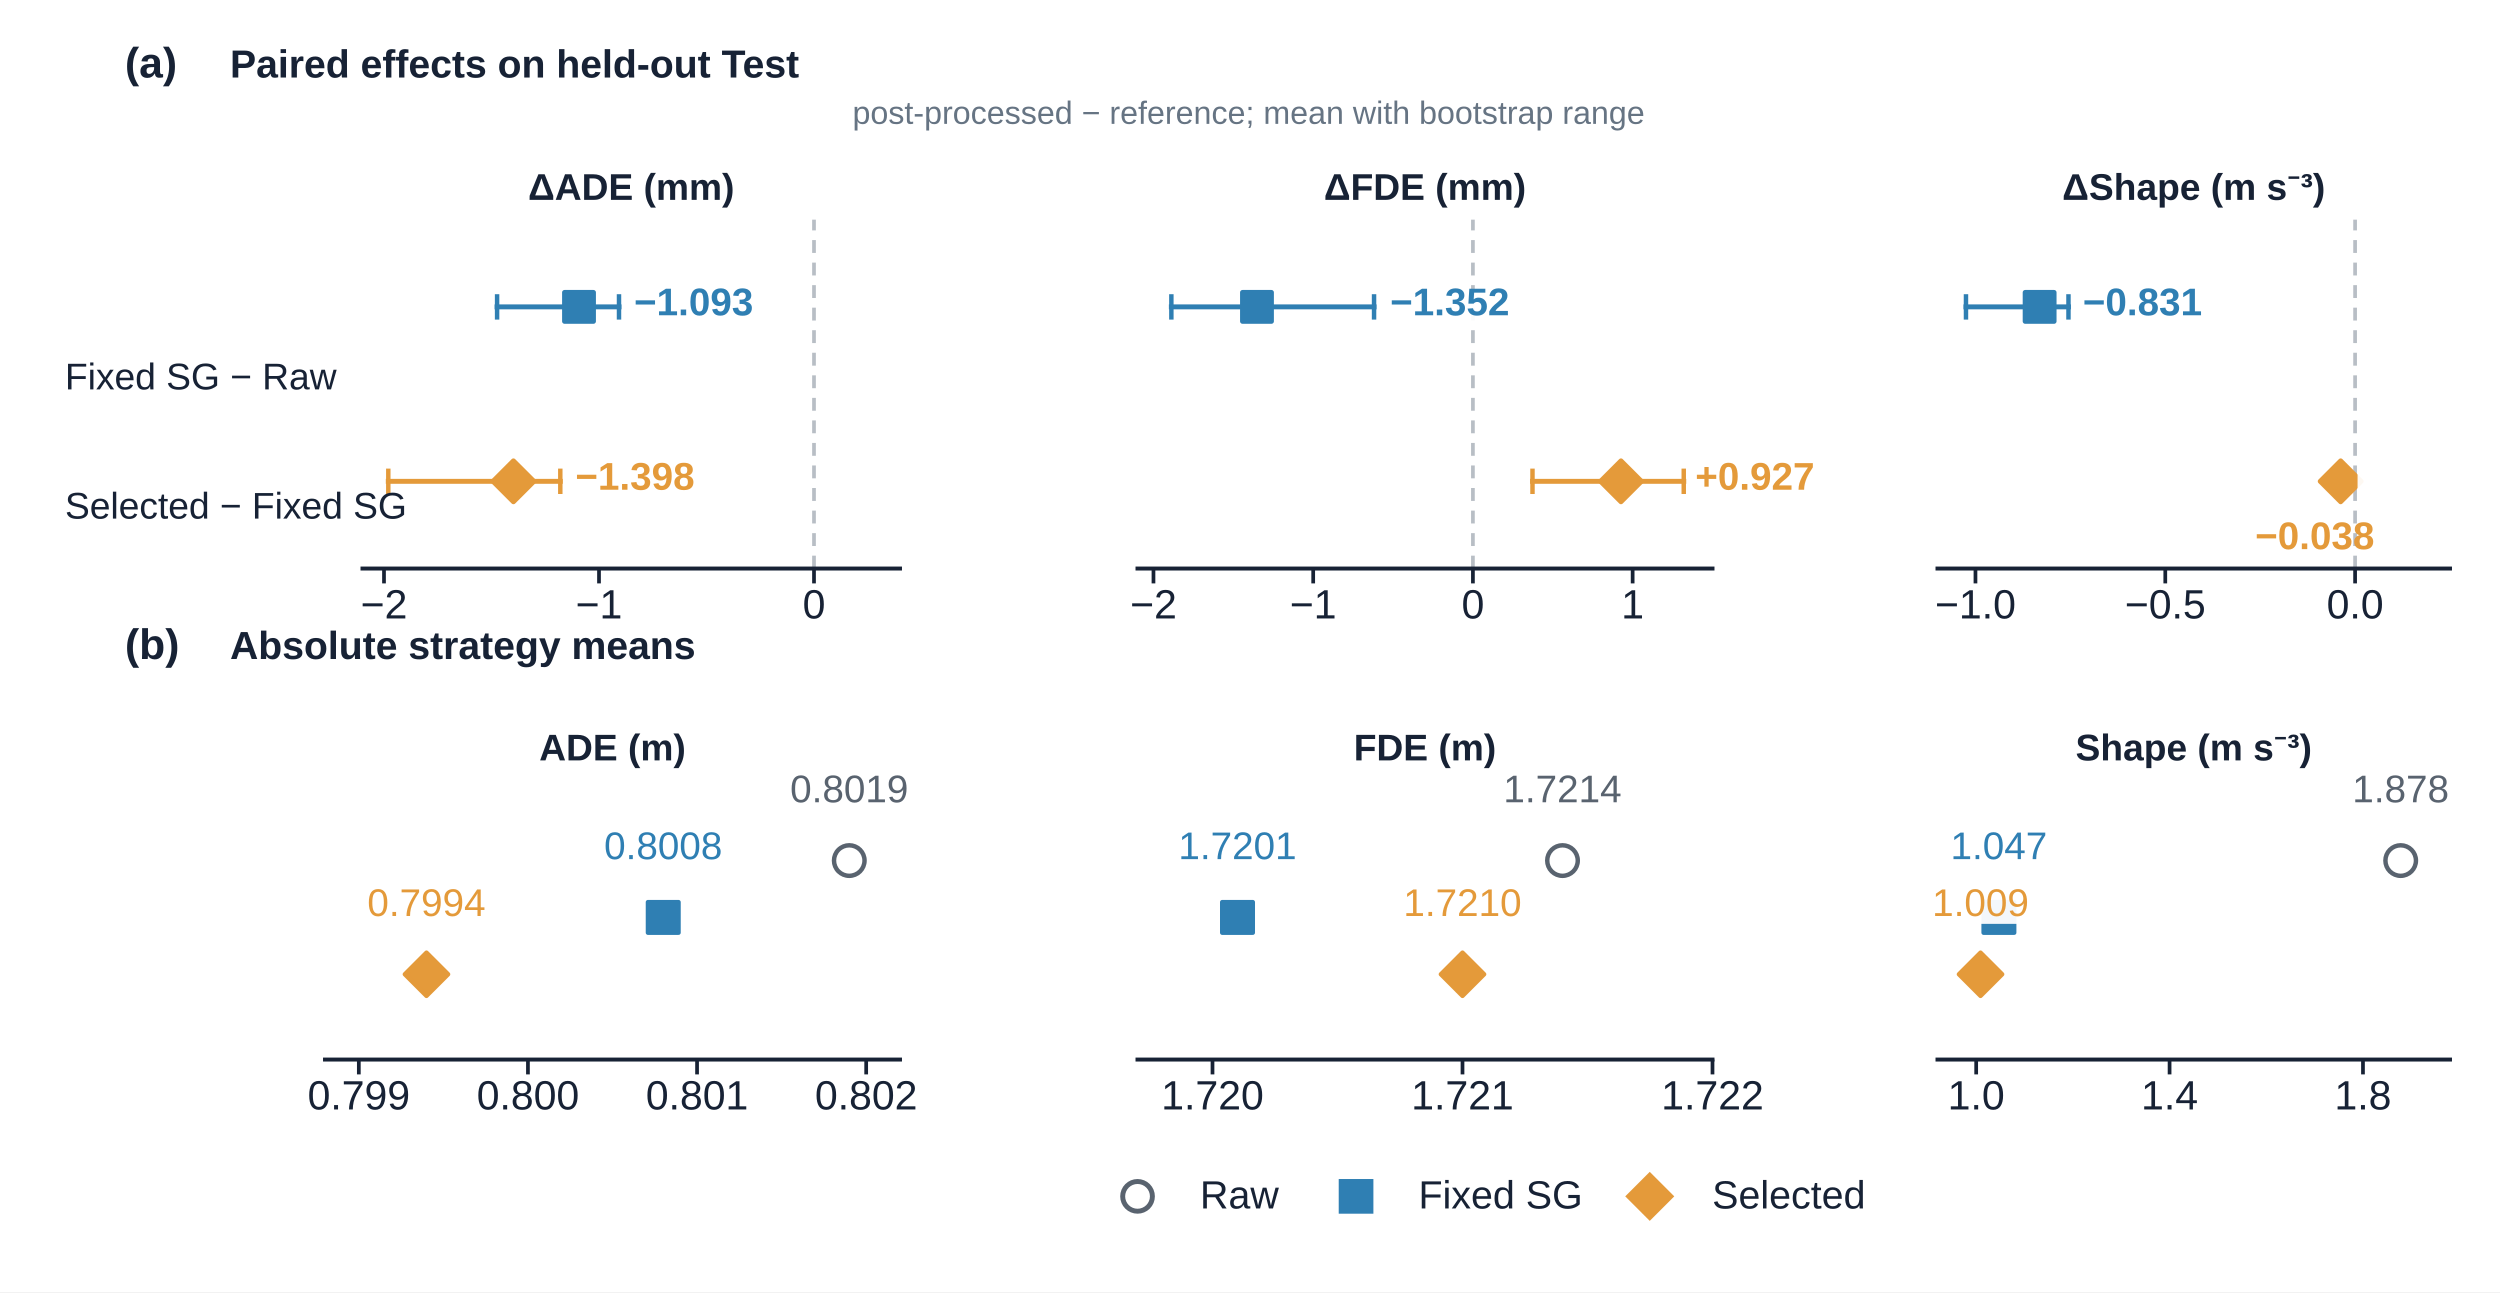
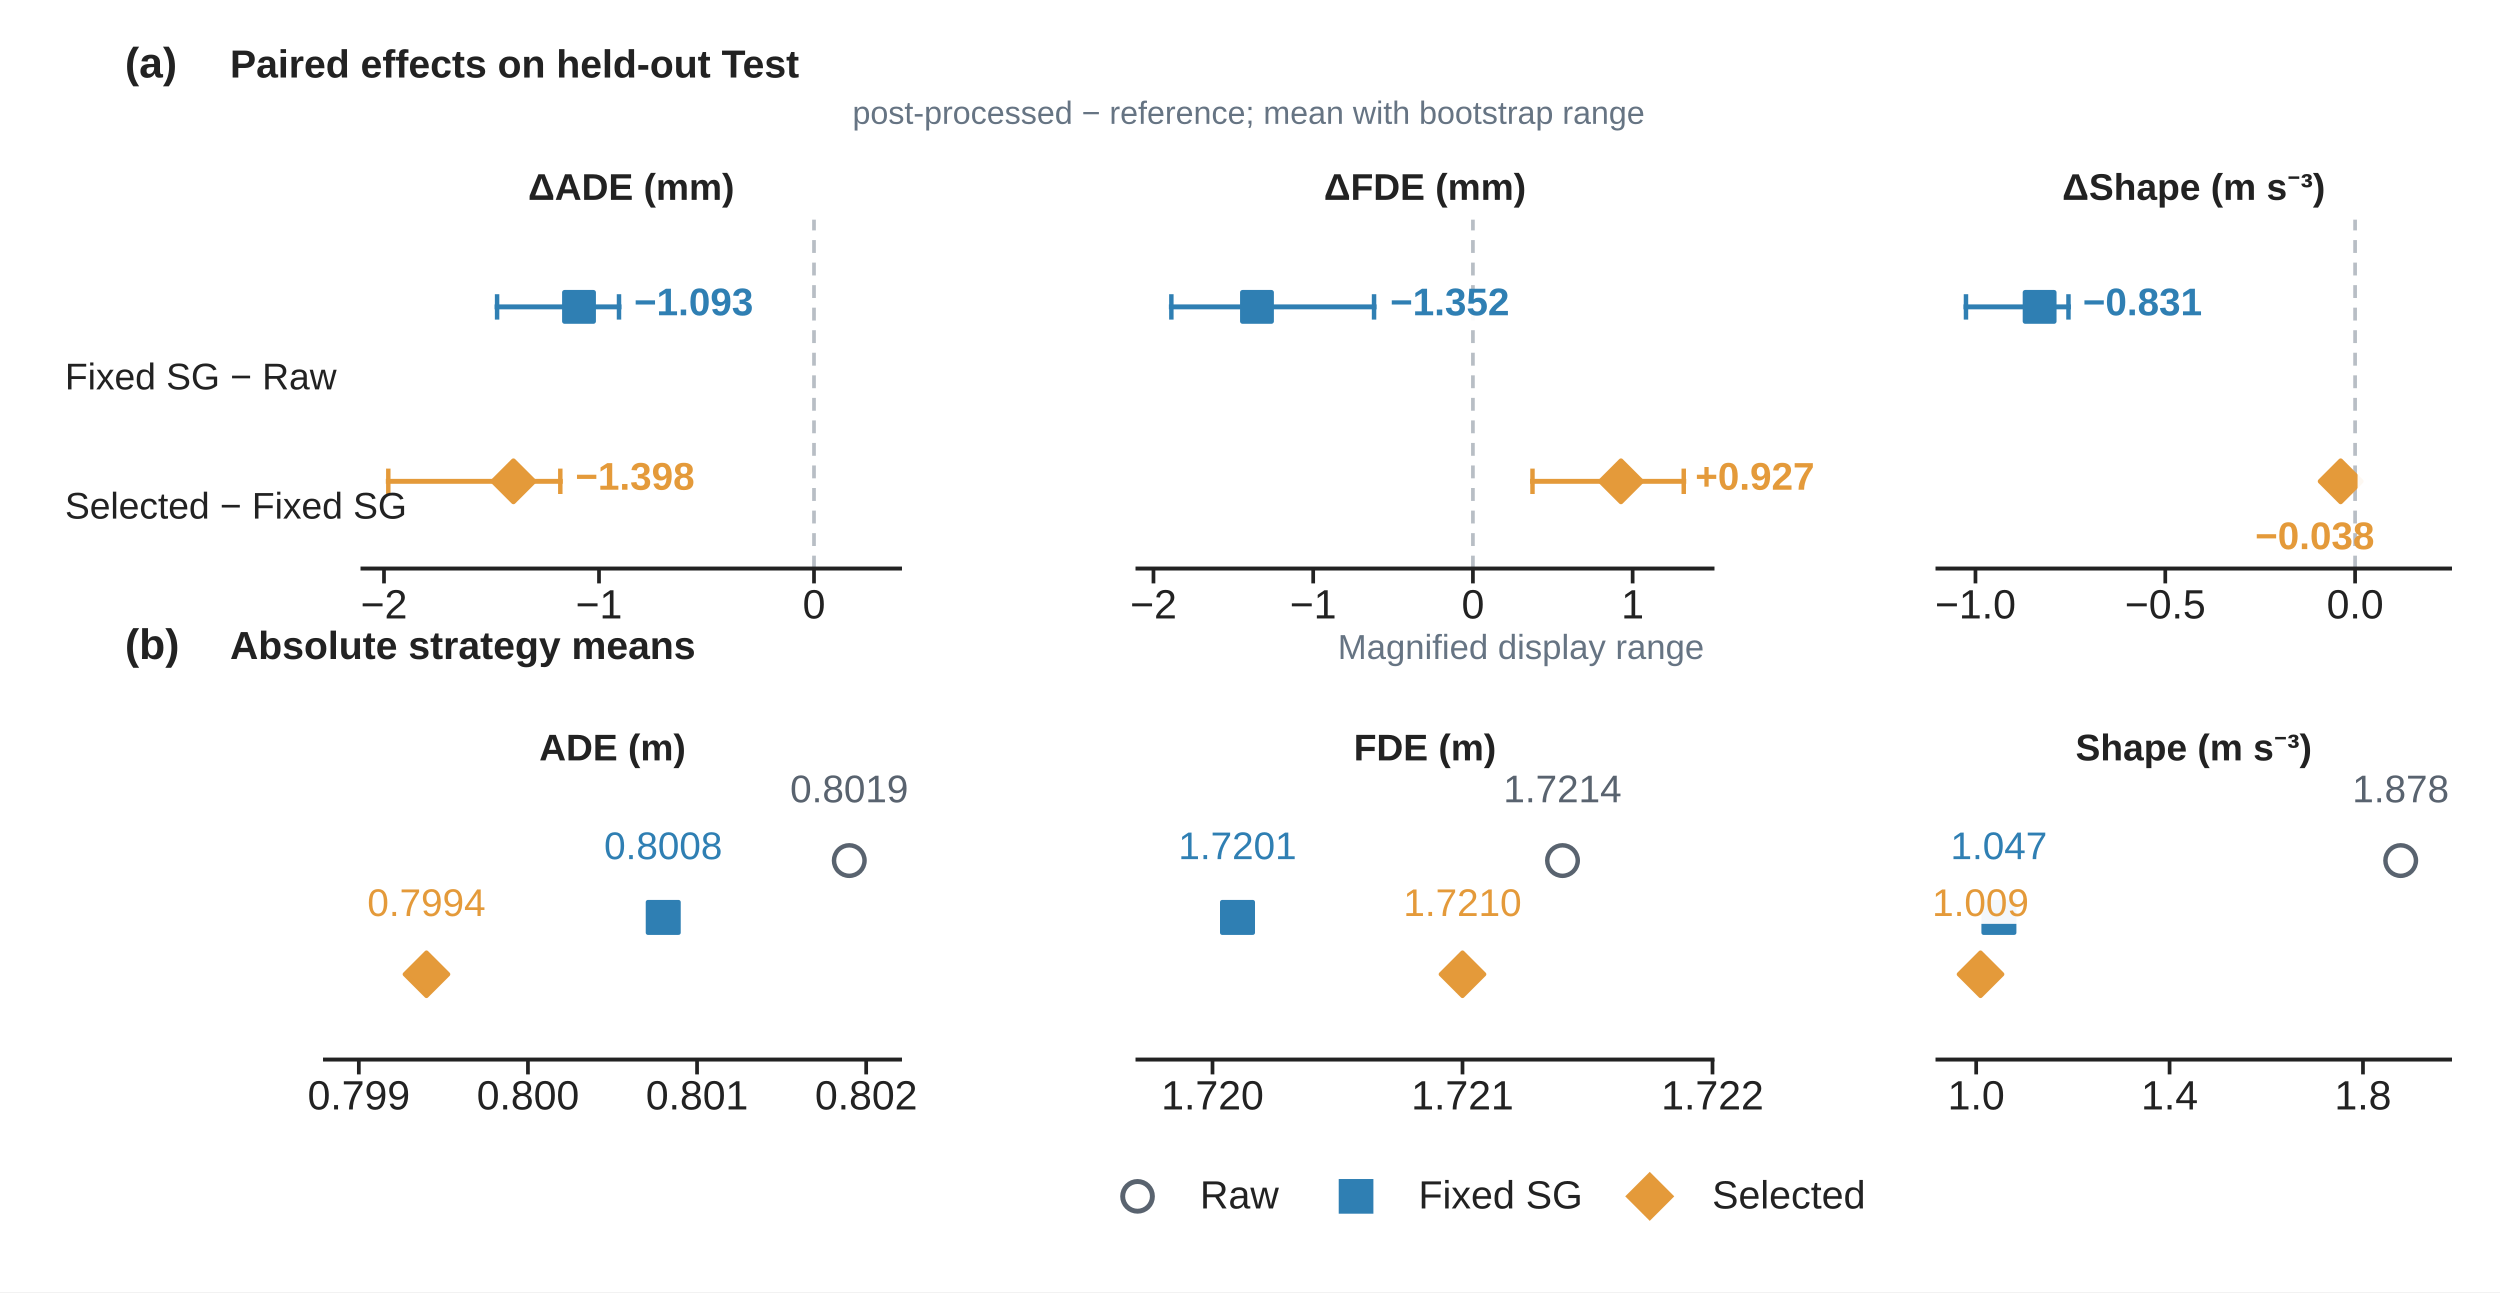
<svg xmlns="http://www.w3.org/2000/svg" xmlns:xlink="http://www.w3.org/1999/xlink" data-editable="true" width="178mm" height="92mm" viewBox="0 0 504.567 260.787" version="1.1">
  <defs>
    <style type="text/css">*{stroke-linejoin: round; stroke-linecap: butt}</style>
  </defs>
  <g id="figure_1">
    <g id="patch_1">
      <path d="M 0 260.787  L 504.567 260.787  L 504.567 0  L 0 0  z " style="fill: #ffffff" />
    </g>
    <g id="axes_1">
      <g id="patch_2">
        <path d="M 73.162 114.746  L 181.644 114.746  L 181.644 44.334  L 73.162 44.334  z " style="fill: #ffffff" />
      </g>
      <g id="line2d_1">
        <path d="M 164.287 114.746  L 164.287 44.334  " clip-path="url(#pc5987f24d7)" style="fill: none; stroke-dasharray: 2.6,1.95; stroke-dashoffset: 0; stroke: #b8bec5; stroke-width: 0.75" />
      </g>
      <g id="line2d_2">
        <path d="M 100.326 61.937  L 124.93 61.937  " clip-path="url(#pc5987f24d7)" style="fill: none; stroke: #2f7fb3; stroke-linecap: square" />
      </g>
      <g id="line2d_3">
        <path d="M 78.369 97.143  L 113.084 97.143  " clip-path="url(#pc5987f24d7)" style="fill: none; stroke: #e49a3a; stroke-linecap: square" />
      </g>
      <g id="matplotlib.axis_1">
        <g id="xtick_1">
          <g id="line2d_4">
            <defs>
-               <path id="mefc6fbee74" d="M 0 0  L 0 3  " style="stroke: #172235; stroke-width: 0.75" />
+               <path id="mefc6fbee74" d="M 0 0  L 0 3  " style="stroke: #222222; stroke-width: 0.75" />
            </defs>
            <g>
-               <use xlink:href="#mefc6fbee74" x="77.501" y="114.746" style="fill: #172235; stroke: #172235; stroke-width: 0.75" />
+               <use xlink:href="#mefc6fbee74" x="77.501" y="114.746" style="fill: #222222; stroke: #222222; stroke-width: 0.75" />
            </g>
          </g>
          <g id="text_1">
-             <text style="font-size: 8.268px; font-family: 'Arial'; text-anchor: middle; fill: #172235" x="77.501" y="124.819" transform="rotate(-0 77.50148 124.8193)">−2</text>
+             <text style="font-size: 8.268px; font-family: 'Arial'; text-anchor: middle; fill: #222222" x="77.501" y="124.819" transform="rotate(-0 77.50148 124.8193)">−2</text>
          </g>
        </g>
        <g id="xtick_2">
          <g id="line2d_5">
            <g>
-               <use xlink:href="#mefc6fbee74" x="120.894" y="114.746" style="fill: #172235; stroke: #172235; stroke-width: 0.75" />
+               <use xlink:href="#mefc6fbee74" x="120.894" y="114.746" style="fill: #222222; stroke: #222222; stroke-width: 0.75" />
            </g>
          </g>
          <g id="text_2">
-             <text style="font-size: 8.268px; font-family: 'Arial'; text-anchor: middle; fill: #172235" x="120.894" y="124.819" transform="rotate(-0 120.8942 124.8193)">−1</text>
+             <text style="font-size: 8.268px; font-family: 'Arial'; text-anchor: middle; fill: #222222" x="120.894" y="124.819" transform="rotate(-0 120.8942 124.8193)">−1</text>
          </g>
        </g>
        <g id="xtick_3">
          <g id="line2d_6">
            <g>
-               <use xlink:href="#mefc6fbee74" x="164.287" y="114.746" style="fill: #172235; stroke: #172235; stroke-width: 0.75" />
+               <use xlink:href="#mefc6fbee74" x="164.287" y="114.746" style="fill: #222222; stroke: #222222; stroke-width: 0.75" />
            </g>
          </g>
          <g id="text_3">
-             <text style="font-size: 8.268px; font-family: 'Arial'; text-anchor: middle; fill: #172235" x="164.287" y="124.819" transform="rotate(-0 164.287 124.8193)">0</text>
+             <text style="font-size: 8.268px; font-family: 'Arial'; text-anchor: middle; fill: #222222" x="164.287" y="124.819" transform="rotate(-0 164.287 124.8193)">0</text>
          </g>
        </g>
      </g>
      <g id="matplotlib.axis_2" />
      <g id="line2d_7">
        <path d="M 100.326 64.049  L 100.326 59.825  " clip-path="url(#pc5987f24d7)" style="fill: none; stroke: #2f7fb3; stroke-width: 0.9; stroke-linecap: square" />
      </g>
      <g id="line2d_8">
        <path d="M 124.93 64.049  L 124.93 59.825  " clip-path="url(#pc5987f24d7)" style="fill: none; stroke: #2f7fb3; stroke-width: 0.9; stroke-linecap: square" />
      </g>
      <g id="line2d_9">
        <path d="M 78.369 99.256  L 78.369 95.031  " clip-path="url(#pc5987f24d7)" style="fill: none; stroke: #e49a3a; stroke-width: 0.9; stroke-linecap: square" />
      </g>
      <g id="line2d_10">
        <path d="M 113.084 99.256  L 113.084 95.031  " clip-path="url(#pc5987f24d7)" style="fill: none; stroke: #e49a3a; stroke-width: 0.9; stroke-linecap: square" />
      </g>
      <g id="patch_3">
-         <path d="M 73.162 114.746  L 181.644 114.746  " style="fill: none; stroke: #172235; stroke-width: 0.8; stroke-linejoin: miter; stroke-linecap: square" />
+         <path d="M 73.162 114.746  L 181.644 114.746  " style="fill: none; stroke: #222222; stroke-width: 0.8; stroke-linejoin: miter; stroke-linecap: square" />
      </g>
      <g id="PathCollection_1">
        <defs>
          <path id="mf9d033a3ef" d="M -2.915 2.915  L 2.915 2.915  L 2.915 -2.915  L -2.915 -2.915  z " style="stroke: #2f7fb3" />
        </defs>
        <g clip-path="url(#pc5987f24d7)">
          <use xlink:href="#mf9d033a3ef" x="116.859" y="61.937" style="fill: #2f7fb3; stroke: #2f7fb3" />
        </g>
      </g>
      <g id="PathCollection_2">
        <defs>
          <path id="mee3d974eb2" d="M -0 4.123  L 4.123 0  L 0 -4.123  L -4.123 -0  z " style="stroke: #e49a3a" />
        </defs>
        <g clip-path="url(#pc5987f24d7)">
          <use xlink:href="#mee3d974eb2" x="103.624" y="97.143" style="fill: #e49a3a; stroke: #e49a3a" />
        </g>
      </g>
      <g id="text_4">
-         <text style="font-weight: 700; font-size: 7.5px; font-family: 'Arial'; text-anchor: middle; fill: #172235" x="127.403" y="40.334" transform="rotate(-0 127.4031 40.33386)">ΔADE (mm)</text>
+         <text style="font-weight: 700; font-size: 7.5px; font-family: 'Arial'; text-anchor: middle; fill: #222222" x="127.403" y="40.334" transform="rotate(-0 127.4031 40.33386)">ΔADE (mm)</text>
      </g>
      <g id="text_5">
        <g id="patch_4">
          <path d="M 127.967 65.317  L 146.538 65.317  Q 146.865 65.317 146.865 64.99  L 146.865 58.884  Q 146.865 58.557 146.538 58.557  L 127.967 58.557  Q 127.64 58.557 127.64 58.884  L 127.64 64.99  Q 127.64 65.317 127.967 65.317  z " style="fill: #ffffff; opacity: 0.93" />
        </g>
        <text style="font-weight: 700; font-size: 7.800px; font-family: 'Arial'; text-anchor: start; fill: #2f7fb3" x="127.967" y="63.631" transform="rotate(-0 127.9673 63.6308)">−1.093</text>
      </g>
      <g id="text_6">
        <g id="patch_5">
          <path d="M 116.121 100.524  L 134.691 100.524  Q 135.019 100.524 135.019 100.196  L 135.019 94.09  Q 135.019 93.763 134.691 93.763  L 116.121 93.763  Q 115.794 93.763 115.794 94.09  L 115.794 100.196  Q 115.794 100.524 116.121 100.524  z " style="fill: #ffffff; opacity: 0.93" />
        </g>
        <text style="font-weight: 700; font-size: 7.800px; font-family: 'Arial'; text-anchor: start; fill: #e49a3a" x="116.121" y="98.837" transform="rotate(-0 116.121 98.8371)">−1.398</text>
      </g>
    </g>
    <g id="axes_2">
      <g id="patch_6">
        <path d="M 229.578 114.746  L 345.628 114.746  L 345.628 44.334  L 229.578 44.334  z " style="fill: #ffffff" />
      </g>
      <g id="line2d_11">
        <path d="M 297.274 114.746  L 297.274 44.334  " clip-path="url(#pd3b22dee54)" style="fill: none; stroke-dasharray: 2.6,1.95; stroke-dashoffset: 0; stroke: #b8bec5; stroke-width: 0.75" />
      </g>
      <g id="line2d_12">
        <path d="M 236.412 61.937  L 277.32 61.937  " clip-path="url(#pd3b22dee54)" style="fill: none; stroke: #2f7fb3; stroke-linecap: square" />
      </g>
      <g id="line2d_13">
        <path d="M 309.298 97.143  L 339.826 97.143  " clip-path="url(#pd3b22dee54)" style="fill: none; stroke: #e49a3a; stroke-linecap: square" />
      </g>
      <g id="matplotlib.axis_3">
        <g id="xtick_4">
          <g id="line2d_14">
            <g>
-               <use xlink:href="#mefc6fbee74" x="232.802" y="114.746" style="fill: #172235; stroke: #172235; stroke-width: 0.75" />
+               <use xlink:href="#mefc6fbee74" x="232.802" y="114.746" style="fill: #222222; stroke: #222222; stroke-width: 0.75" />
            </g>
          </g>
          <g id="text_7">
-             <text style="font-size: 8.268px; font-family: 'Arial'; text-anchor: middle; fill: #172235" x="232.802" y="124.819" transform="rotate(-0 232.8016 124.8193)">−2</text>
+             <text style="font-size: 8.268px; font-family: 'Arial'; text-anchor: middle; fill: #222222" x="232.802" y="124.819" transform="rotate(-0 232.8016 124.8193)">−2</text>
          </g>
        </g>
        <g id="xtick_5">
          <g id="line2d_15">
            <g>
-               <use xlink:href="#mefc6fbee74" x="265.038" y="114.746" style="fill: #172235; stroke: #172235; stroke-width: 0.75" />
+               <use xlink:href="#mefc6fbee74" x="265.038" y="114.746" style="fill: #222222; stroke: #222222; stroke-width: 0.75" />
            </g>
          </g>
          <g id="text_8">
-             <text style="font-size: 8.268px; font-family: 'Arial'; text-anchor: middle; fill: #172235" x="265.038" y="124.819" transform="rotate(-0 265.0378 124.8193)">−1</text>
+             <text style="font-size: 8.268px; font-family: 'Arial'; text-anchor: middle; fill: #222222" x="265.038" y="124.819" transform="rotate(-0 265.0378 124.8193)">−1</text>
          </g>
        </g>
        <g id="xtick_6">
          <g id="line2d_16">
            <g>
-               <use xlink:href="#mefc6fbee74" x="297.274" y="114.746" style="fill: #172235; stroke: #172235; stroke-width: 0.75" />
+               <use xlink:href="#mefc6fbee74" x="297.274" y="114.746" style="fill: #222222; stroke: #222222; stroke-width: 0.75" />
            </g>
          </g>
          <g id="text_9">
-             <text style="font-size: 8.268px; font-family: 'Arial'; text-anchor: middle; fill: #172235" x="297.274" y="124.819" transform="rotate(-0 297.274 124.8193)">0</text>
+             <text style="font-size: 8.268px; font-family: 'Arial'; text-anchor: middle; fill: #222222" x="297.274" y="124.819" transform="rotate(-0 297.274 124.8193)">0</text>
          </g>
        </g>
        <g id="xtick_7">
          <g id="line2d_17">
            <g>
-               <use xlink:href="#mefc6fbee74" x="329.51" y="114.746" style="fill: #172235; stroke: #172235; stroke-width: 0.75" />
+               <use xlink:href="#mefc6fbee74" x="329.51" y="114.746" style="fill: #222222; stroke: #222222; stroke-width: 0.75" />
            </g>
          </g>
          <g id="text_10">
-             <text style="font-size: 8.268px; font-family: 'Arial'; text-anchor: middle; fill: #172235" x="329.51" y="124.819" transform="rotate(-0 329.5102 124.8193)">1</text>
+             <text style="font-size: 8.268px; font-family: 'Arial'; text-anchor: middle; fill: #222222" x="329.51" y="124.819" transform="rotate(-0 329.5102 124.8193)">1</text>
          </g>
        </g>
      </g>
      <g id="matplotlib.axis_4" />
      <g id="line2d_18">
        <path d="M 236.412 64.049  L 236.412 59.825  " clip-path="url(#pd3b22dee54)" style="fill: none; stroke: #2f7fb3; stroke-width: 0.9; stroke-linecap: square" />
      </g>
      <g id="line2d_19">
        <path d="M 277.32 64.049  L 277.32 59.825  " clip-path="url(#pd3b22dee54)" style="fill: none; stroke: #2f7fb3; stroke-width: 0.9; stroke-linecap: square" />
      </g>
      <g id="line2d_20">
        <path d="M 309.298 99.256  L 309.298 95.031  " clip-path="url(#pd3b22dee54)" style="fill: none; stroke: #e49a3a; stroke-width: 0.9; stroke-linecap: square" />
      </g>
      <g id="line2d_21">
        <path d="M 339.826 99.256  L 339.826 95.031  " clip-path="url(#pd3b22dee54)" style="fill: none; stroke: #e49a3a; stroke-width: 0.9; stroke-linecap: square" />
      </g>
      <g id="patch_7">
-         <path d="M 229.578 114.746  L 345.628 114.746  " style="fill: none; stroke: #172235; stroke-width: 0.8; stroke-linejoin: miter; stroke-linecap: square" />
+         <path d="M 229.578 114.746  L 345.628 114.746  " style="fill: none; stroke: #222222; stroke-width: 0.8; stroke-linejoin: miter; stroke-linecap: square" />
      </g>
      <g id="PathCollection_3">
        <g clip-path="url(#pd3b22dee54)">
          <use xlink:href="#mf9d033a3ef" x="253.691" y="61.937" style="fill: #2f7fb3; stroke: #2f7fb3" />
        </g>
      </g>
      <g id="PathCollection_4">
        <g clip-path="url(#pd3b22dee54)">
          <use xlink:href="#mee3d974eb2" x="327.157" y="97.143" style="fill: #e49a3a; stroke: #e49a3a" />
        </g>
      </g>
      <g id="text_11">
-         <text style="font-weight: 700; font-size: 7.5px; font-family: 'Arial'; text-anchor: middle; fill: #172235" x="287.603" y="40.334" transform="rotate(-0 287.6032 40.33386)">ΔFDE (mm)</text>
+         <text style="font-weight: 700; font-size: 7.5px; font-family: 'Arial'; text-anchor: middle; fill: #222222" x="287.603" y="40.334" transform="rotate(-0 287.6032 40.33386)">ΔFDE (mm)</text>
      </g>
      <g id="text_12">
        <g id="patch_8">
          <path d="M 280.569 65.317  L 299.139 65.317  Q 299.467 65.317 299.467 64.99  L 299.467 58.884  Q 299.467 58.557 299.139 58.557  L 280.569 58.557  Q 280.242 58.557 280.242 58.884  L 280.242 64.99  Q 280.242 65.317 280.569 65.317  z " style="fill: #ffffff; opacity: 0.93" />
        </g>
        <text style="font-weight: 700; font-size: 7.800px; font-family: 'Arial'; text-anchor: start; fill: #2f7fb3" x="280.569" y="63.631" transform="rotate(-0 280.5692 63.6308)">−1.352</text>
      </g>
      <g id="text_13">
        <g id="patch_9">
          <path d="M 342.147 100.524  L 362.362 100.524  Q 362.689 100.524 362.689 100.196  L 362.689 94.09  Q 362.689 93.763 362.362 93.763  L 342.147 93.763  Q 341.819 93.763 341.819 94.09  L 341.819 100.196  Q 341.819 100.524 342.147 100.524  z " style="fill: #ffffff; opacity: 0.93" />
        </g>
        <text style="font-weight: 700; font-size: 7.800px; font-family: 'Arial'; text-anchor: start; fill: #e49a3a" x="342.147" y="98.837" transform="rotate(-0 342.1468 98.8371)">+0.927</text>
      </g>
    </g>
    <g id="axes_3">
      <g id="patch_10">
        <path d="M 391.039 114.746  L 494.476 114.746  L 494.476 44.334  L 391.039 44.334  z " style="fill: #ffffff" />
      </g>
      <g id="line2d_22">
        <path d="M 475.321 114.746  L 475.321 44.334  " clip-path="url(#p3f20c6f585)" style="fill: none; stroke-dasharray: 2.6,1.95; stroke-dashoffset: 0; stroke: #b8bec5; stroke-width: 0.75" />
      </g>
      <g id="line2d_23">
        <path d="M 396.786 61.937  L 417.473 61.937  " clip-path="url(#p3f20c6f585)" style="fill: none; stroke: #2f7fb3; stroke-linecap: square" />
      </g>
      <g id="line2d_24">
        <path d="M 471.949 97.143  L 473.252 97.143  " clip-path="url(#p3f20c6f585)" style="fill: none; stroke: #e49a3a; stroke-linecap: square" />
      </g>
      <g id="matplotlib.axis_5">
        <g id="xtick_8">
          <g id="line2d_25">
            <g>
-               <use xlink:href="#mefc6fbee74" x="398.701" y="114.746" style="fill: #172235; stroke: #172235; stroke-width: 0.75" />
+               <use xlink:href="#mefc6fbee74" x="398.701" y="114.746" style="fill: #222222; stroke: #222222; stroke-width: 0.75" />
            </g>
          </g>
          <g id="text_14">
-             <text style="font-size: 8.268px; font-family: 'Arial'; text-anchor: middle; fill: #172235" x="398.701" y="124.819" transform="rotate(-0 398.7013 124.8193)">−1.0</text>
+             <text style="font-size: 8.268px; font-family: 'Arial'; text-anchor: middle; fill: #222222" x="398.701" y="124.819" transform="rotate(-0 398.7013 124.8193)">−1.0</text>
          </g>
        </g>
        <g id="xtick_9">
          <g id="line2d_26">
            <g>
-               <use xlink:href="#mefc6fbee74" x="437.011" y="114.746" style="fill: #172235; stroke: #172235; stroke-width: 0.75" />
+               <use xlink:href="#mefc6fbee74" x="437.011" y="114.746" style="fill: #222222; stroke: #222222; stroke-width: 0.75" />
            </g>
          </g>
          <g id="text_15">
-             <text style="font-size: 8.268px; font-family: 'Arial'; text-anchor: middle; fill: #172235" x="437.011" y="124.819" transform="rotate(-0 437.011 124.8193)">−0.5</text>
+             <text style="font-size: 8.268px; font-family: 'Arial'; text-anchor: middle; fill: #222222" x="437.011" y="124.819" transform="rotate(-0 437.011 124.8193)">−0.5</text>
          </g>
        </g>
        <g id="xtick_10">
          <g id="line2d_27">
            <g>
-               <use xlink:href="#mefc6fbee74" x="475.321" y="114.746" style="fill: #172235; stroke: #172235; stroke-width: 0.75" />
+               <use xlink:href="#mefc6fbee74" x="475.321" y="114.746" style="fill: #222222; stroke: #222222; stroke-width: 0.75" />
            </g>
          </g>
          <g id="text_16">
-             <text style="font-size: 8.268px; font-family: 'Arial'; text-anchor: middle; fill: #172235" x="475.321" y="124.819" transform="rotate(-0 475.3207 124.8193)">0.0</text>
+             <text style="font-size: 8.268px; font-family: 'Arial'; text-anchor: middle; fill: #222222" x="475.321" y="124.819" transform="rotate(-0 475.3207 124.8193)">0.0</text>
          </g>
        </g>
      </g>
      <g id="matplotlib.axis_6" />
      <g id="line2d_28">
        <path d="M 396.786 64.049  L 396.786 59.825  " clip-path="url(#p3f20c6f585)" style="fill: none; stroke: #2f7fb3; stroke-width: 0.9; stroke-linecap: square" />
      </g>
      <g id="line2d_29">
        <path d="M 417.473 64.049  L 417.473 59.825  " clip-path="url(#p3f20c6f585)" style="fill: none; stroke: #2f7fb3; stroke-width: 0.9; stroke-linecap: square" />
      </g>
      <g id="line2d_30">
        <path d="M 471.949 99.256  L 471.949 95.031  " clip-path="url(#p3f20c6f585)" style="fill: none; stroke: #e49a3a; stroke-width: 0.9; stroke-linecap: square" />
      </g>
      <g id="line2d_31">
        <path d="M 473.252 99.256  L 473.252 95.031  " clip-path="url(#p3f20c6f585)" style="fill: none; stroke: #e49a3a; stroke-width: 0.9; stroke-linecap: square" />
      </g>
      <g id="patch_11">
-         <path d="M 391.039 114.746  L 494.476 114.746  " style="fill: none; stroke: #172235; stroke-width: 0.8; stroke-linejoin: miter; stroke-linecap: square" />
+         <path d="M 391.039 114.746  L 494.476 114.746  " style="fill: none; stroke: #222222; stroke-width: 0.8; stroke-linejoin: miter; stroke-linecap: square" />
      </g>
      <g id="PathCollection_5">
        <g clip-path="url(#p3f20c6f585)">
          <use xlink:href="#mf9d033a3ef" x="411.65" y="61.937" style="fill: #2f7fb3; stroke: #2f7fb3" />
        </g>
      </g>
      <g id="PathCollection_6">
        <g clip-path="url(#p3f20c6f585)">
          <use xlink:href="#mee3d974eb2" x="472.409" y="97.143" style="fill: #e49a3a; stroke: #e49a3a" />
        </g>
      </g>
      <g id="text_17">
-         <text style="font-weight: 700; font-size: 7.5px; font-family: 'Arial'; text-anchor: middle; fill: #172235" x="442.757" y="40.334" transform="rotate(-0 442.7575 40.33386)">ΔShape (m s⁻³)</text>
+         <text style="font-weight: 700; font-size: 7.5px; font-family: 'Arial'; text-anchor: middle; fill: #222222" x="442.757" y="40.334" transform="rotate(-0 442.7575 40.33386)">ΔShape (m s⁻³)</text>
      </g>
      <g id="text_18">
        <g id="patch_12">
          <path d="M 420.369 65.317  L 438.94 65.317  Q 439.267 65.317 439.267 64.99  L 439.267 58.884  Q 439.267 58.557 438.94 58.557  L 420.369 58.557  Q 420.042 58.557 420.042 58.884  L 420.042 64.99  Q 420.042 65.317 420.369 65.317  z " style="fill: #ffffff; opacity: 0.93" />
        </g>
        <text style="font-weight: 700; font-size: 7.800px; font-family: 'Arial'; text-anchor: start; fill: #2f7fb3" x="420.369" y="63.631" transform="rotate(-0 420.3693 63.6308)">−0.831</text>
      </g>
      <g id="text_19">
        <g id="patch_13">
          <path d="M 476.148 100.524  L 494.718 100.524  Q 495.046 100.524 495.046 100.196  L 495.046 94.09  Q 495.046 93.763 494.718 93.763  L 476.148 93.763  Q 475.821 93.763 475.821 94.09  L 475.821 100.196  Q 475.821 100.524 476.148 100.524  z " style="fill: #ffffff; opacity: 0.93" />
        </g>
        <text style="font-weight: 700; font-size: 7.800px; font-family: 'Arial'; text-anchor: start; fill: #e49a3a" x="455.148" y="110.837">−0.038</text>
      </g>
    </g>
    <g id="axes_4">
      <g id="patch_14">
        <path d="M 65.594 213.846  L 181.644 213.846  L 181.644 156.472  L 65.594 156.472  z " style="fill: #ffffff" />
      </g>
      <g id="matplotlib.axis_7">
        <g id="xtick_11">
          <g id="line2d_32">
            <g>
-               <use xlink:href="#mefc6fbee74" x="72.42" y="213.846" style="fill: #172235; stroke: #172235; stroke-width: 0.75" />
+               <use xlink:href="#mefc6fbee74" x="72.42" y="213.846" style="fill: #222222; stroke: #222222; stroke-width: 0.75" />
            </g>
          </g>
          <g id="text_20">
-             <text style="font-size: 8.268px; font-family: 'Arial'; text-anchor: middle; fill: #172235" x="72.42" y="223.918" transform="rotate(-0 72.4202 223.9185)">0.799</text>
+             <text style="font-size: 8.268px; font-family: 'Arial'; text-anchor: middle; fill: #222222" x="72.42" y="223.918" transform="rotate(-0 72.4202 223.9185)">0.799</text>
          </g>
        </g>
        <g id="xtick_12">
          <g id="line2d_33">
            <g>
-               <use xlink:href="#mefc6fbee74" x="106.553" y="213.846" style="fill: #172235; stroke: #172235; stroke-width: 0.75" />
+               <use xlink:href="#mefc6fbee74" x="106.553" y="213.846" style="fill: #222222; stroke: #222222; stroke-width: 0.75" />
            </g>
          </g>
          <g id="text_21">
-             <text style="font-size: 8.268px; font-family: 'Arial'; text-anchor: middle; fill: #172235" x="106.553" y="223.918" transform="rotate(-0 106.5527 223.9185)">0.800</text>
+             <text style="font-size: 8.268px; font-family: 'Arial'; text-anchor: middle; fill: #222222" x="106.553" y="223.918" transform="rotate(-0 106.5527 223.9185)">0.800</text>
          </g>
        </g>
        <g id="xtick_13">
          <g id="line2d_34">
            <g>
-               <use xlink:href="#mefc6fbee74" x="140.685" y="213.846" style="fill: #172235; stroke: #172235; stroke-width: 0.75" />
+               <use xlink:href="#mefc6fbee74" x="140.685" y="213.846" style="fill: #222222; stroke: #222222; stroke-width: 0.75" />
            </g>
          </g>
          <g id="text_22">
-             <text style="font-size: 8.268px; font-family: 'Arial'; text-anchor: middle; fill: #172235" x="140.685" y="223.918" transform="rotate(-0 140.6851 223.9185)">0.801</text>
+             <text style="font-size: 8.268px; font-family: 'Arial'; text-anchor: middle; fill: #222222" x="140.685" y="223.918" transform="rotate(-0 140.6851 223.9185)">0.801</text>
          </g>
        </g>
        <g id="xtick_14">
          <g id="line2d_35">
            <g>
-               <use xlink:href="#mefc6fbee74" x="174.818" y="213.846" style="fill: #172235; stroke: #172235; stroke-width: 0.75" />
+               <use xlink:href="#mefc6fbee74" x="174.818" y="213.846" style="fill: #222222; stroke: #222222; stroke-width: 0.75" />
            </g>
          </g>
          <g id="text_23">
-             <text style="font-size: 8.268px; font-family: 'Arial'; text-anchor: middle; fill: #172235" x="174.818" y="223.918" transform="rotate(-0 174.8176 223.9185)">0.802</text>
+             <text style="font-size: 8.268px; font-family: 'Arial'; text-anchor: middle; fill: #222222" x="174.818" y="223.918" transform="rotate(-0 174.8176 223.9185)">0.802</text>
          </g>
        </g>
      </g>
      <g id="matplotlib.axis_8" />
      <g id="patch_15">
-         <path d="M 65.594 213.846  L 181.644 213.846  " style="fill: none; stroke: #172235; stroke-width: 0.8; stroke-linejoin: miter; stroke-linecap: square" />
+         <path d="M 65.594 213.846  L 181.644 213.846  " style="fill: none; stroke: #222222; stroke-width: 0.8; stroke-linejoin: miter; stroke-linecap: square" />
      </g>
      <g id="PathCollection_7">
        <defs>
          <path id="m6fcffa7667" d="M 0 3.082  C 0.817 3.082 1.601 2.757 2.179 2.179  C 2.757 1.601 3.082 0.817 3.082 0  C 3.082 -0.817 2.757 -1.601 2.179 -2.179  C 1.601 -2.757 0.817 -3.082 0 -3.082  C -0.817 -3.082 -1.601 -2.757 -2.179 -2.179  C -2.757 -1.601 -3.082 -0.817 -3.082 0  C -3.082 0.817 -2.757 1.601 -2.179 2.179  C -1.601 2.757 -0.817 3.082 0 3.082  z " style="stroke: #59636f; stroke-width: 0.9" />
        </defs>
        <g clip-path="url(#p9d774e1b02)">
          <use xlink:href="#m6fcffa7667" x="171.404" y="173.684" style="fill: #ffffff; stroke: #59636f; stroke-width: 0.9" />
        </g>
      </g>
      <g id="PathCollection_8">
        <defs>
          <path id="mf59a4c5304" d="M -3.082 3.082  L 3.082 3.082  L 3.082 -3.082  L -3.082 -3.082  z " style="stroke: #2f7fb3; stroke-width: 0.9" />
        </defs>
        <g clip-path="url(#p9d774e1b02)">
          <use xlink:href="#mf59a4c5304" x="133.859" y="185.159" style="fill: #2f7fb3; stroke: #2f7fb3; stroke-width: 0.9" />
        </g>
      </g>
      <g id="PathCollection_9">
        <defs>
          <path id="m79974a3204" d="M -0 4.359  L 4.359 0  L 0 -4.359  L -4.359 -0  z " style="stroke: #e49a3a; stroke-width: 0.9" />
        </defs>
        <g clip-path="url(#p9d774e1b02)">
          <use xlink:href="#m79974a3204" x="86.073" y="196.634" style="fill: #e49a3a; stroke: #e49a3a; stroke-width: 0.9" />
        </g>
      </g>
      <g id="text_24">
-         <text style="font-weight: 700; font-size: 7.5px; font-family: 'Arial'; text-anchor: middle; fill: #172235" x="123.619" y="153.472" transform="rotate(-0 123.6189 153.4724)">ADE (m)</text>
+         <text style="font-weight: 700; font-size: 7.5px; font-family: 'Arial'; text-anchor: middle; fill: #222222" x="123.619" y="153.472" transform="rotate(-0 123.6189 153.4724)">ADE (m)</text>
      </g>
      <g id="text_25">
        <g id="patch_16">
          <path d="M 161.618 163.509  L 181.191 163.509  Q 181.447 163.509 181.447 163.253  L 181.447 157.287  Q 181.447 157.031 181.191 157.031  L 161.618 157.031  Q 161.362 157.031 161.362 157.287  L 161.362 163.253  Q 161.362 163.509 161.618 163.509  z " style="fill: #ffffff; opacity: 0.94" />
        </g>
        <text style="font-size: 7.800px; font-family: 'Arial'; text-anchor: middle; fill: #59636f" x="171.404" y="161.925" transform="rotate(-0 171.4044 161.9249)">0.8019</text>
      </g>
      <g id="text_26">
        <g id="patch_17">
          <path d="M 124.072 174.984  L 143.645 174.984  Q 143.901 174.984 143.901 174.728  L 143.901 168.762  Q 143.901 168.506 143.645 168.506  L 124.072 168.506  Q 123.816 168.506 123.816 168.762  L 123.816 174.728  Q 123.816 174.984 124.072 174.984  z " style="fill: #ffffff; opacity: 0.94" />
        </g>
        <text style="font-size: 7.800px; font-family: 'Arial'; text-anchor: middle; fill: #2f7fb3" x="133.859" y="173.4" transform="rotate(-0 133.8586 173.3996)">0.8008</text>
      </g>
      <g id="text_27">
        <g id="patch_18">
          <path d="M 76.287 186.458  L 95.86 186.458  Q 96.116 186.458 96.116 186.202  L 96.116 180.236  Q 96.116 179.98 95.86 179.98  L 76.287 179.98  Q 76.031 179.98 76.031 180.236  L 76.031 186.202  Q 76.031 186.458 76.287 186.458  z " style="fill: #ffffff; opacity: 0.94" />
        </g>
        <text style="font-size: 7.800px; font-family: 'Arial'; text-anchor: middle; fill: #e49a3a" x="86.073" y="184.874" transform="rotate(-0 86.07318 184.8742)">0.7994</text>
      </g>
    </g>
    <g id="axes_5">
      <g id="patch_19">
        <path d="M 229.578 213.846  L 345.628 213.846  L 345.628 156.472  L 229.578 156.472  z " style="fill: #ffffff" />
      </g>
      <g id="matplotlib.axis_9">
        <g id="xtick_15">
          <g id="line2d_36">
            <g>
-               <use xlink:href="#mefc6fbee74" x="244.715" y="213.846" style="fill: #172235; stroke: #172235; stroke-width: 0.75" />
+               <use xlink:href="#mefc6fbee74" x="244.715" y="213.846" style="fill: #222222; stroke: #222222; stroke-width: 0.75" />
            </g>
          </g>
          <g id="text_28">
-             <text style="font-size: 8.268px; font-family: 'Arial'; text-anchor: middle; fill: #172235" x="244.715" y="223.918" transform="rotate(-0 244.715 223.9185)">1.720</text>
+             <text style="font-size: 8.268px; font-family: 'Arial'; text-anchor: middle; fill: #222222" x="244.715" y="223.918" transform="rotate(-0 244.715 223.9185)">1.720</text>
          </g>
        </g>
        <g id="xtick_16">
          <g id="line2d_37">
            <g>
-               <use xlink:href="#mefc6fbee74" x="295.172" y="213.846" style="fill: #172235; stroke: #172235; stroke-width: 0.75" />
+               <use xlink:href="#mefc6fbee74" x="295.172" y="213.846" style="fill: #222222; stroke: #222222; stroke-width: 0.75" />
            </g>
          </g>
          <g id="text_29">
-             <text style="font-size: 8.268px; font-family: 'Arial'; text-anchor: middle; fill: #172235" x="295.172" y="223.918" transform="rotate(-0 295.1717 223.9185)">1.721</text>
+             <text style="font-size: 8.268px; font-family: 'Arial'; text-anchor: middle; fill: #222222" x="295.172" y="223.918" transform="rotate(-0 295.1717 223.9185)">1.721</text>
          </g>
        </g>
        <g id="xtick_17">
          <g id="line2d_38">
            <g>
-               <use xlink:href="#mefc6fbee74" x="345.628" y="213.846" style="fill: #172235; stroke: #172235; stroke-width: 0.75" />
+               <use xlink:href="#mefc6fbee74" x="345.628" y="213.846" style="fill: #222222; stroke: #222222; stroke-width: 0.75" />
            </g>
          </g>
          <g id="text_30">
-             <text style="font-size: 8.268px; font-family: 'Arial'; text-anchor: middle; fill: #172235" x="345.628" y="223.918" transform="rotate(-0 345.6283 223.9185)">1.722</text>
+             <text style="font-size: 8.268px; font-family: 'Arial'; text-anchor: middle; fill: #222222" x="345.628" y="223.918" transform="rotate(-0 345.6283 223.9185)">1.722</text>
          </g>
        </g>
      </g>
      <g id="matplotlib.axis_10" />
      <g id="patch_20">
-         <path d="M 229.578 213.846  L 345.628 213.846  " style="fill: none; stroke: #172235; stroke-width: 0.8; stroke-linejoin: miter; stroke-linecap: square" />
+         <path d="M 229.578 213.846  L 345.628 213.846  " style="fill: none; stroke: #222222; stroke-width: 0.8; stroke-linejoin: miter; stroke-linecap: square" />
      </g>
      <g id="PathCollection_10">
        <g clip-path="url(#p39bfafd0ba)">
          <use xlink:href="#m6fcffa7667" x="315.354" y="173.684" style="fill: #ffffff; stroke: #59636f; stroke-width: 0.9" />
        </g>
      </g>
      <g id="PathCollection_11">
        <g clip-path="url(#p39bfafd0ba)">
          <use xlink:href="#mf59a4c5304" x="249.761" y="185.159" style="fill: #2f7fb3; stroke: #2f7fb3; stroke-width: 0.9" />
        </g>
      </g>
      <g id="PathCollection_12">
        <g clip-path="url(#p39bfafd0ba)">
          <use xlink:href="#m79974a3204" x="295.172" y="196.634" style="fill: #e49a3a; stroke: #e49a3a; stroke-width: 0.9" />
        </g>
      </g>
      <g id="text_31">
-         <text style="font-weight: 700; font-size: 7.5px; font-family: 'Arial'; text-anchor: middle; fill: #172235" x="287.603" y="153.472" transform="rotate(-0 287.6032 153.4724)">FDE (m)</text>
+         <text style="font-weight: 700; font-size: 7.5px; font-family: 'Arial'; text-anchor: middle; fill: #222222" x="287.603" y="153.472" transform="rotate(-0 287.6032 153.4724)">FDE (m)</text>
      </g>
      <g id="text_32">
        <g id="patch_21">
          <path d="M 305.568 163.509  L 325.141 163.509  Q 325.397 163.509 325.397 163.253  L 325.397 157.287  Q 325.397 157.031 325.141 157.031  L 305.568 157.031  Q 305.312 157.031 305.312 157.287  L 305.312 163.253  Q 305.312 163.509 305.568 163.509  z " style="fill: #ffffff; opacity: 0.94" />
        </g>
        <text style="font-size: 7.800px; font-family: 'Arial'; text-anchor: middle; fill: #59636f" x="315.354" y="161.925" transform="rotate(-0 315.3543 161.9249)">1.7214</text>
      </g>
      <g id="text_33">
        <g id="patch_22">
          <path d="M 239.974 174.984  L 259.547 174.984  Q 259.803 174.984 259.803 174.728  L 259.803 168.762  Q 259.803 168.506 259.547 168.506  L 239.974 168.506  Q 239.718 168.506 239.718 168.762  L 239.718 174.728  Q 239.718 174.984 239.974 174.984  z " style="fill: #ffffff; opacity: 0.94" />
        </g>
        <text style="font-size: 7.800px; font-family: 'Arial'; text-anchor: middle; fill: #2f7fb3" x="249.761" y="173.4" transform="rotate(-0 249.7606 173.3996)">1.7201</text>
      </g>
      <g id="text_34">
        <g id="patch_23">
          <path d="M 285.385 186.458  L 304.958 186.458  Q 305.214 186.458 305.214 186.202  L 305.214 180.236  Q 305.214 179.98 304.958 179.98  L 285.385 179.98  Q 285.129 179.98 285.129 180.236  L 285.129 186.202  Q 285.129 186.458 285.385 186.458  z " style="fill: #ffffff; opacity: 0.94" />
        </g>
        <text style="font-size: 7.800px; font-family: 'Arial'; text-anchor: middle; fill: #e49a3a" x="295.172" y="184.874" transform="rotate(-0 295.1717 184.8742)">1.7210</text>
      </g>
    </g>
    <g id="axes_6">
      <g id="patch_24">
        <path d="M 391.039 213.846  L 494.476 213.846  L 494.476 156.472  L 391.039 156.472  z " style="fill: #ffffff" />
      </g>
      <g id="matplotlib.axis_11">
        <g id="xtick_18">
          <g id="line2d_39">
            <g>
-               <use xlink:href="#mefc6fbee74" x="398.846" y="213.846" style="fill: #172235; stroke: #172235; stroke-width: 0.75" />
+               <use xlink:href="#mefc6fbee74" x="398.846" y="213.846" style="fill: #222222; stroke: #222222; stroke-width: 0.75" />
            </g>
          </g>
          <g id="text_35">
-             <text style="font-size: 8.268px; font-family: 'Arial'; text-anchor: middle; fill: #172235" x="398.846" y="223.918" transform="rotate(-0 398.8459 223.9185)">1.0</text>
+             <text style="font-size: 8.268px; font-family: 'Arial'; text-anchor: middle; fill: #222222" x="398.846" y="223.918" transform="rotate(-0 398.8459 223.9185)">1.0</text>
          </g>
        </g>
        <g id="xtick_19">
          <g id="line2d_40">
            <g>
-               <use xlink:href="#mefc6fbee74" x="437.878" y="213.846" style="fill: #172235; stroke: #172235; stroke-width: 0.75" />
+               <use xlink:href="#mefc6fbee74" x="437.878" y="213.846" style="fill: #222222; stroke: #222222; stroke-width: 0.75" />
            </g>
          </g>
          <g id="text_36">
-             <text style="font-size: 8.268px; font-family: 'Arial'; text-anchor: middle; fill: #172235" x="437.878" y="223.918" transform="rotate(-0 437.8784 223.9185)">1.4</text>
+             <text style="font-size: 8.268px; font-family: 'Arial'; text-anchor: middle; fill: #222222" x="437.878" y="223.918" transform="rotate(-0 437.8784 223.9185)">1.4</text>
          </g>
        </g>
        <g id="xtick_20">
          <g id="line2d_41">
            <g>
-               <use xlink:href="#mefc6fbee74" x="476.911" y="213.846" style="fill: #172235; stroke: #172235; stroke-width: 0.75" />
+               <use xlink:href="#mefc6fbee74" x="476.911" y="213.846" style="fill: #222222; stroke: #222222; stroke-width: 0.75" />
            </g>
          </g>
          <g id="text_37">
-             <text style="font-size: 8.268px; font-family: 'Arial'; text-anchor: middle; fill: #172235" x="476.911" y="223.918" transform="rotate(-0 476.9109 223.9185)">1.8</text>
+             <text style="font-size: 8.268px; font-family: 'Arial'; text-anchor: middle; fill: #222222" x="476.911" y="223.918" transform="rotate(-0 476.9109 223.9185)">1.8</text>
          </g>
        </g>
      </g>
      <g id="matplotlib.axis_12" />
      <g id="patch_25">
-         <path d="M 391.039 213.846  L 494.476 213.846  " style="fill: none; stroke: #172235; stroke-width: 0.8; stroke-linejoin: miter; stroke-linecap: square" />
+         <path d="M 391.039 213.846  L 494.476 213.846  " style="fill: none; stroke: #222222; stroke-width: 0.8; stroke-linejoin: miter; stroke-linecap: square" />
      </g>
      <g id="PathCollection_13">
        <g clip-path="url(#p51309e85a3)">
          <use xlink:href="#m6fcffa7667" x="484.522" y="173.684" style="fill: #ffffff; stroke: #59636f; stroke-width: 0.9" />
        </g>
      </g>
      <g id="PathCollection_14">
        <g clip-path="url(#p51309e85a3)">
          <use xlink:href="#mf59a4c5304" x="403.432" y="185.159" style="fill: #2f7fb3; stroke: #2f7fb3; stroke-width: 0.9" />
        </g>
      </g>
      <g id="PathCollection_15">
        <g clip-path="url(#p51309e85a3)">
          <use xlink:href="#m79974a3204" x="399.724" y="196.634" style="fill: #e49a3a; stroke: #e49a3a; stroke-width: 0.9" />
        </g>
      </g>
      <g id="text_38">
-         <text style="font-weight: 700; font-size: 7.5px; font-family: 'Arial'; text-anchor: middle; fill: #172235" x="442.757" y="153.472" transform="rotate(-0 442.7575 153.4724)">Shape (m s⁻³)</text>
+         <text style="font-weight: 700; font-size: 7.5px; font-family: 'Arial'; text-anchor: middle; fill: #222222" x="442.757" y="153.472" transform="rotate(-0 442.7575 153.4724)">Shape (m s⁻³)</text>
      </g>
      <g id="text_39">
        <g id="patch_26">
          <path d="M 476.515 163.509  L 492.529 163.509  Q 492.785 163.509 492.785 163.253  L 492.785 157.287  Q 492.785 157.031 492.529 157.031  L 476.515 157.031  Q 476.259 157.031 476.259 157.287  L 476.259 163.253  Q 476.259 163.509 476.515 163.509  z " style="fill: #ffffff; opacity: 0.94" />
        </g>
        <text style="font-size: 7.800px; font-family: 'Arial'; text-anchor: middle; fill: #59636f" x="484.522" y="161.925" transform="rotate(-0 484.5223 161.9249)">1.878</text>
      </g>
      <g id="text_40">
        <g id="patch_27">
          <path d="M 395.425 174.984  L 411.439 174.984  Q 411.695 174.984 411.695 174.728  L 411.695 168.762  Q 411.695 168.506 411.439 168.506  L 395.425 168.506  Q 395.169 168.506 395.169 168.762  L 395.169 174.728  Q 395.169 174.984 395.425 174.984  z " style="fill: #ffffff; opacity: 0.94" />
        </g>
        <text style="font-size: 7.800px; font-family: 'Arial'; text-anchor: middle; fill: #2f7fb3" x="403.432" y="173.4" transform="rotate(-0 403.4322 173.3996)">1.047</text>
      </g>
      <g id="text_41">
        <g id="patch_28">
          <path d="M 391.717 186.458  L 407.731 186.458  Q 407.987 186.458 407.987 186.202  L 407.987 180.236  Q 407.987 179.98 407.731 179.98  L 391.717 179.98  Q 391.461 179.98 391.461 180.236  L 391.461 186.202  Q 391.461 186.458 391.717 186.458  z " style="fill: #ffffff; opacity: 0.94" />
        </g>
        <text style="font-size: 7.800px; font-family: 'Arial'; text-anchor: middle; fill: #e49a3a" x="399.724" y="184.874" transform="rotate(-0 399.7241 184.8742)">1.009</text>
      </g>
    </g>
    <g id="text_42">
-       <text style="font-weight: 700; font-size: 8.6px; font-family: 'Arial'; text-anchor: start; fill: #172235" x="25.228" y="15.647" transform="rotate(-0 25.22835 15.64724)">(a)</text>
+       <text style="font-weight: 700; font-size: 8.6px; font-family: 'Arial'; text-anchor: start; fill: #222222" x="25.228" y="15.647" transform="rotate(-0 25.22835 15.64724)">(a)</text>
    </g>
    <g id="text_43">
-       <text style="font-weight: 700; font-size: 7.9px; font-family: 'Arial'; text-anchor: start; fill: #172235" x="46.42" y="15.647" transform="rotate(-0 46.42016 15.64724)">Paired effects on held-out Test</text>
+       <text style="font-weight: 700; font-size: 7.9px; font-family: 'Arial'; text-anchor: start; fill: #222222" x="46.42" y="15.647" transform="rotate(-0 46.42016 15.64724)">Paired effects on held-out Test</text>
    </g>
    <g id="text_44">
-       <text style="font-size: 7.5px; font-family: 'Arial'; text-anchor: start; fill: #172235" x="13.119" y="78.587" transform="rotate(-0 13.11874 78.58728)">Fixed SG − Raw</text>
+       <text style="font-size: 7.5px; font-family: 'Arial'; text-anchor: start; fill: #222222" x="13.119" y="78.587" transform="rotate(-0 13.11874 78.58728)">Fixed SG − Raw</text>
    </g>
    <g id="text_45">
-       <text style="font-size: 7.5px; font-family: 'Arial'; text-anchor: start; fill: #172235" x="13.119" y="104.666" transform="rotate(-0 13.11874 104.666)">Selected − Fixed SG</text>
+       <text style="font-size: 7.5px; font-family: 'Arial'; text-anchor: start; fill: #222222" x="13.119" y="104.666" transform="rotate(-0 13.11874 104.666)">Selected − Fixed SG</text>
    </g>
    <g id="text_46">
-       <text style="font-weight: 700; font-size: 8.6px; font-family: 'Arial'; text-anchor: start; fill: #172235" x="25.228" y="133.002" transform="rotate(-0 25.22835 133.0016)">(b)</text>
+       <text style="font-weight: 700; font-size: 8.6px; font-family: 'Arial'; text-anchor: start; fill: #222222" x="25.228" y="133.002" transform="rotate(-0 25.22835 133.0016)">(b)</text>
    </g>
    <g id="text_47">
-       <text style="font-weight: 700; font-size: 7.9px; font-family: 'Arial'; text-anchor: start; fill: #172235" x="46.42" y="133.002" transform="rotate(-0 46.42016 133.0016)">Absolute strategy means</text>
+       <text style="font-weight: 700; font-size: 7.9px; font-family: 'Arial'; text-anchor: start; fill: #222222" x="46.42" y="133.002" transform="rotate(-0 46.42016 133.0016)">Absolute strategy means</text>
    </g>
    <g id="legend_1">
      <g id="line2d_42">
        <path d="M 222.586 241.457  L 229.586 241.457  L 236.586 241.457  " style="fill: none; stroke: #000000; stroke-opacity: 0; stroke-width: 1.2; stroke-linecap: square" />
        <defs>
          <path id="m0379de8924" d="M 0 3  C 0.796 3 1.559 2.684 2.121 2.121  C 2.684 1.559 3 0.796 3 0  C 3 -0.796 2.684 -1.559 2.121 -2.121  C 1.559 -2.684 0.796 -3 0 -3  C -0.796 -3 -1.559 -2.684 -2.121 -2.121  C -2.684 -1.559 -3 -0.796 -3 0  C -3 0.796 -2.684 1.559 -2.121 2.121  C -1.559 2.684 -0.796 3 0 3  z " style="stroke: #59636f" />
        </defs>
        <g>
          <use xlink:href="#m0379de8924" x="229.586" y="241.457" style="fill: #ffffff; stroke: #59636f" />
        </g>
      </g>
      <g id="text_48">
-         <text style="font-size: 7.950px; font-family: 'Arial'; text-anchor: start; fill: #172235" x="242.186" y="243.907" transform="rotate(-0 242.1856 243.9073)">Raw</text>
+         <text style="font-size: 7.950px; font-family: 'Arial'; text-anchor: start; fill: #222222" x="242.186" y="243.907" transform="rotate(-0 242.1856 243.9073)">Raw</text>
      </g>
      <g id="line2d_43">
        <path d="M 266.689 241.457  L 273.689 241.457  L 280.689 241.457  " style="fill: none; stroke: #000000; stroke-opacity: 0; stroke-width: 1.2; stroke-linecap: square" />
        <defs>
          <path id="mb875833936" d="M -3 3  L 3 3  L 3 -3  L -3 -3  z " style="stroke: #2f7fb3; stroke-linejoin: miter" />
        </defs>
        <g>
          <use xlink:href="#mb875833936" x="273.689" y="241.457" style="fill: #2f7fb3; stroke: #2f7fb3; stroke-linejoin: miter" />
        </g>
      </g>
      <g id="text_49">
-         <text style="font-size: 7.950px; font-family: 'Arial'; text-anchor: start; fill: #172235" x="286.289" y="243.907" transform="rotate(-0 286.2889 243.9073)">Fixed SG</text>
+         <text style="font-size: 7.950px; font-family: 'Arial'; text-anchor: start; fill: #222222" x="286.289" y="243.907" transform="rotate(-0 286.2889 243.9073)">Fixed SG</text>
      </g>
      <g id="line2d_44">
        <path d="M 325.964 241.457  L 332.964 241.457  L 339.964 241.457  " style="fill: none; stroke: #000000; stroke-opacity: 0; stroke-width: 1.2; stroke-linecap: square" />
        <defs>
          <path id="m12845d26ee" d="M -0 4.243  L 4.243 0  L 0 -4.243  L -4.243 -0  z " style="stroke: #e49a3a; stroke-linejoin: miter" />
        </defs>
        <g>
          <use xlink:href="#m12845d26ee" x="332.964" y="241.457" style="fill: #e49a3a; stroke: #e49a3a; stroke-linejoin: miter" />
        </g>
      </g>
      <g id="text_50">
-         <text style="font-size: 7.950px; font-family: 'Arial'; text-anchor: start; fill: #172235" x="345.564" y="243.907" transform="rotate(-0 345.5636 243.9073)">Selected</text>
+         <text style="font-size: 7.950px; font-family: 'Arial'; text-anchor: start; fill: #222222" x="345.564" y="243.907" transform="rotate(-0 345.5636 243.9073)">Selected</text>
      </g>
    </g>
  </g>
  <defs>
    <clipPath id="pc5987f24d7">
      <rect x="73.162" y="44.334" width="108.482" height="70.413" />
    </clipPath>
    <clipPath id="pd3b22dee54">
      <rect x="229.578" y="44.334" width="116.05" height="70.413" />
    </clipPath>
    <clipPath id="p3f20c6f585">
      <rect x="391.039" y="44.334" width="103.436" height="70.413" />
    </clipPath>
    <clipPath id="p9d774e1b02">
      <rect x="65.594" y="156.472" width="116.05" height="57.373" />
    </clipPath>
    <clipPath id="p39bfafd0ba">
      <rect x="229.578" y="156.472" width="116.05" height="57.373" />
    </clipPath>
    <clipPath id="p51309e85a3">
      <rect x="391.039" y="156.472" width="103.436" height="57.373" />
    </clipPath>
  </defs>
  <text x="252" y="25" font-family="Arial" font-size="6.5" text-anchor="middle" fill="#667483">post-processed − reference; mean with bootstrap range</text>
+   <text x="270" y="133" fill="#667483" font-family="Arial,Helvetica,sans-serif" font-size="7" font-weight="400" text-anchor="start">Magnified display range</text>
</svg>
